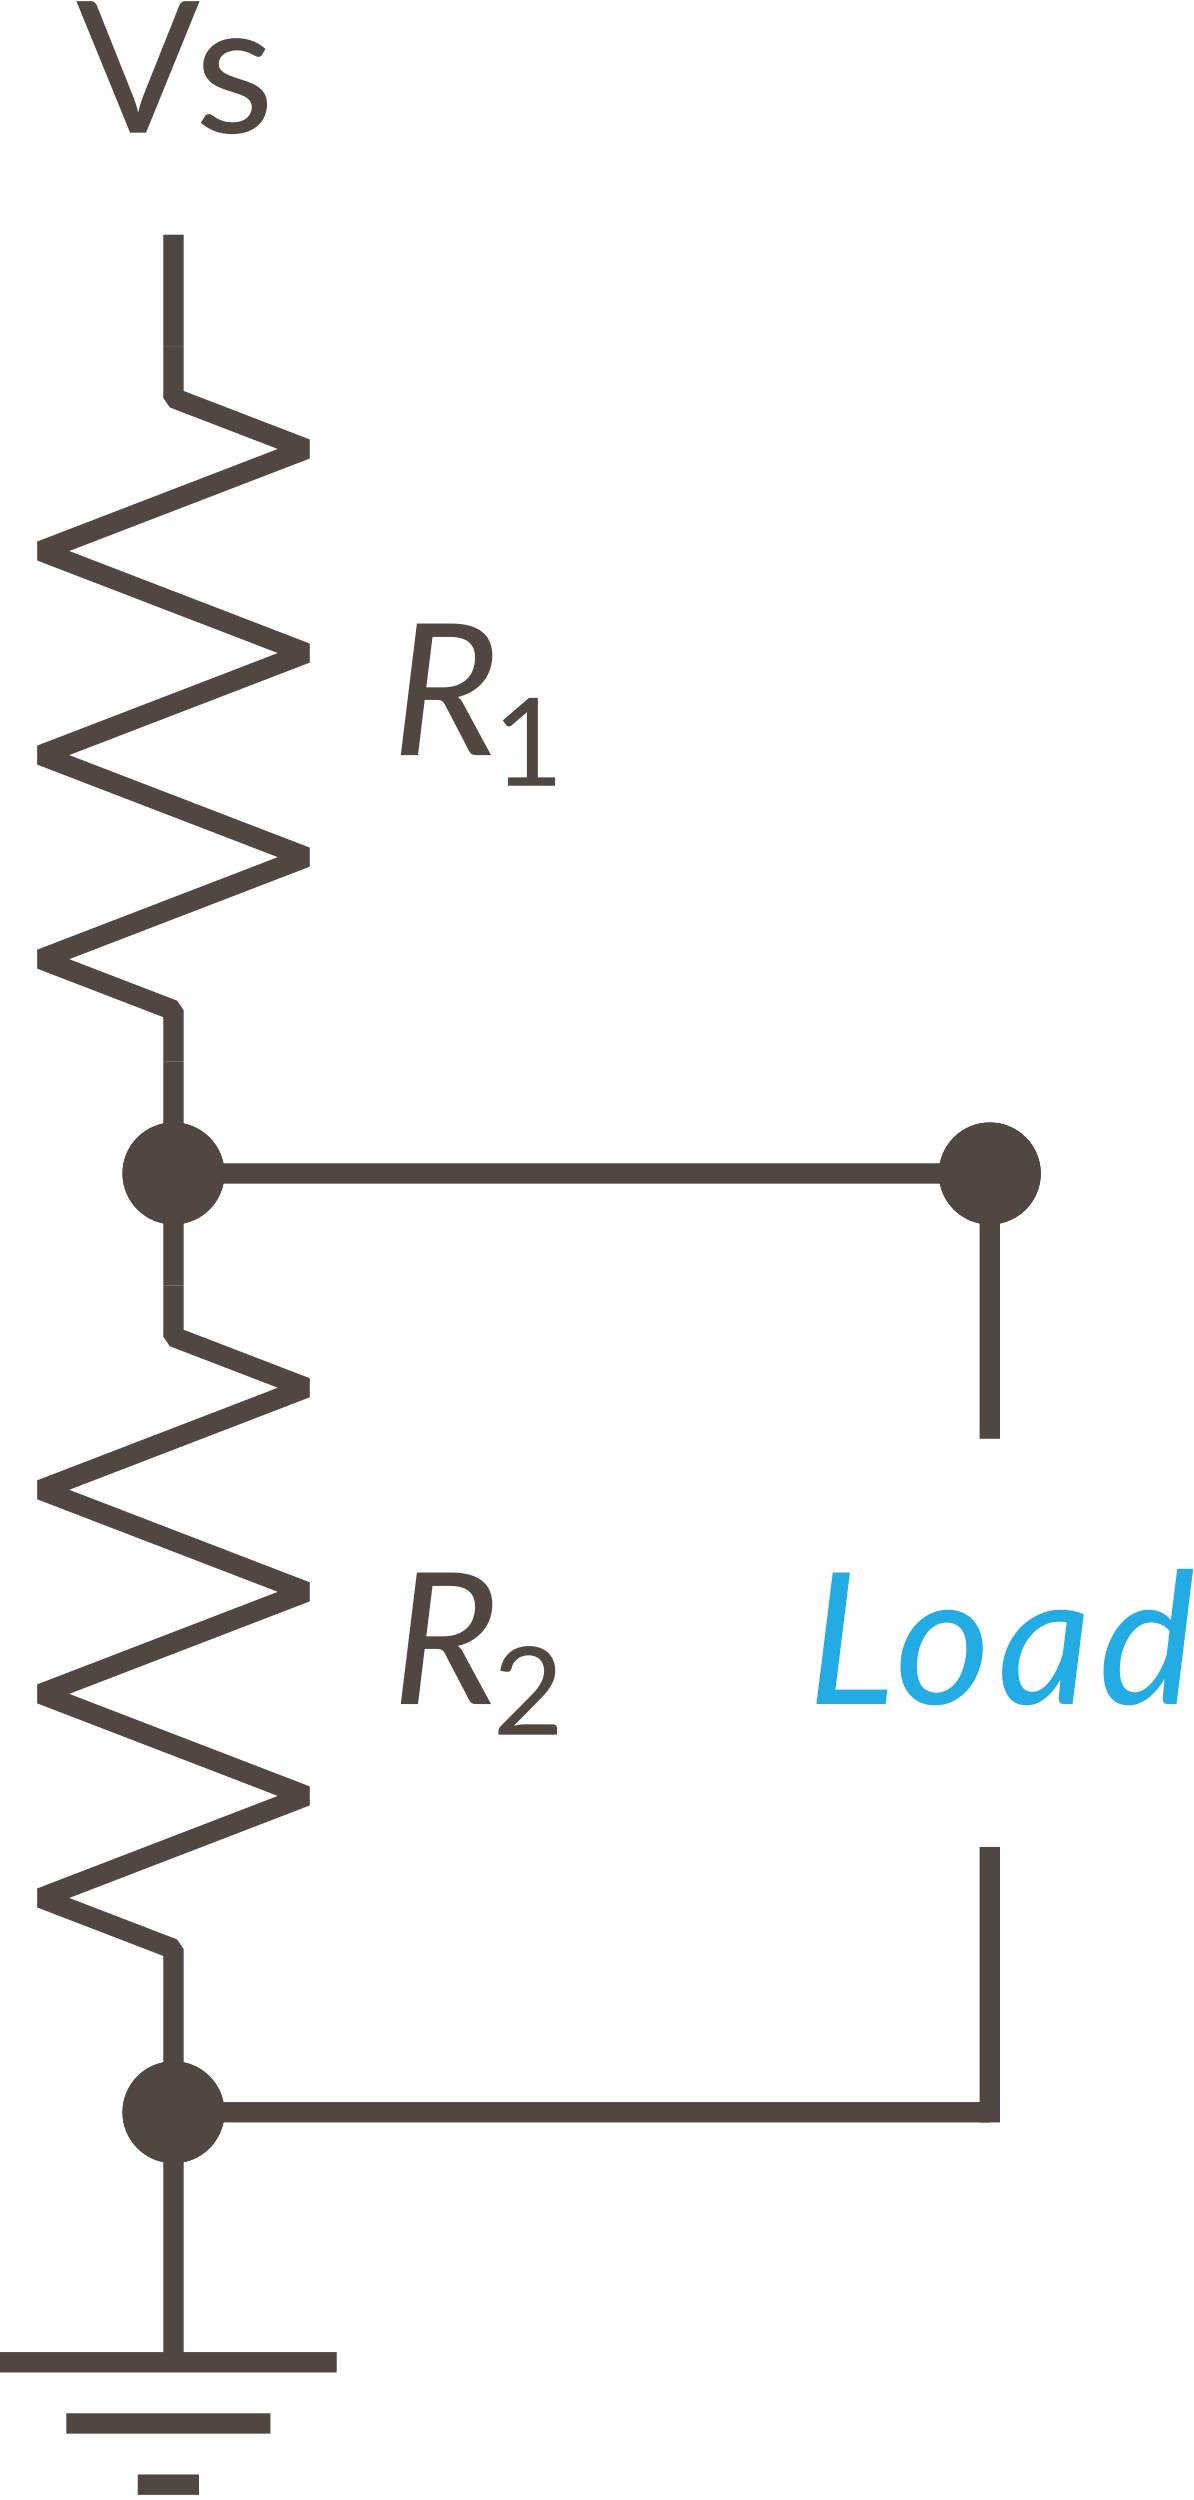
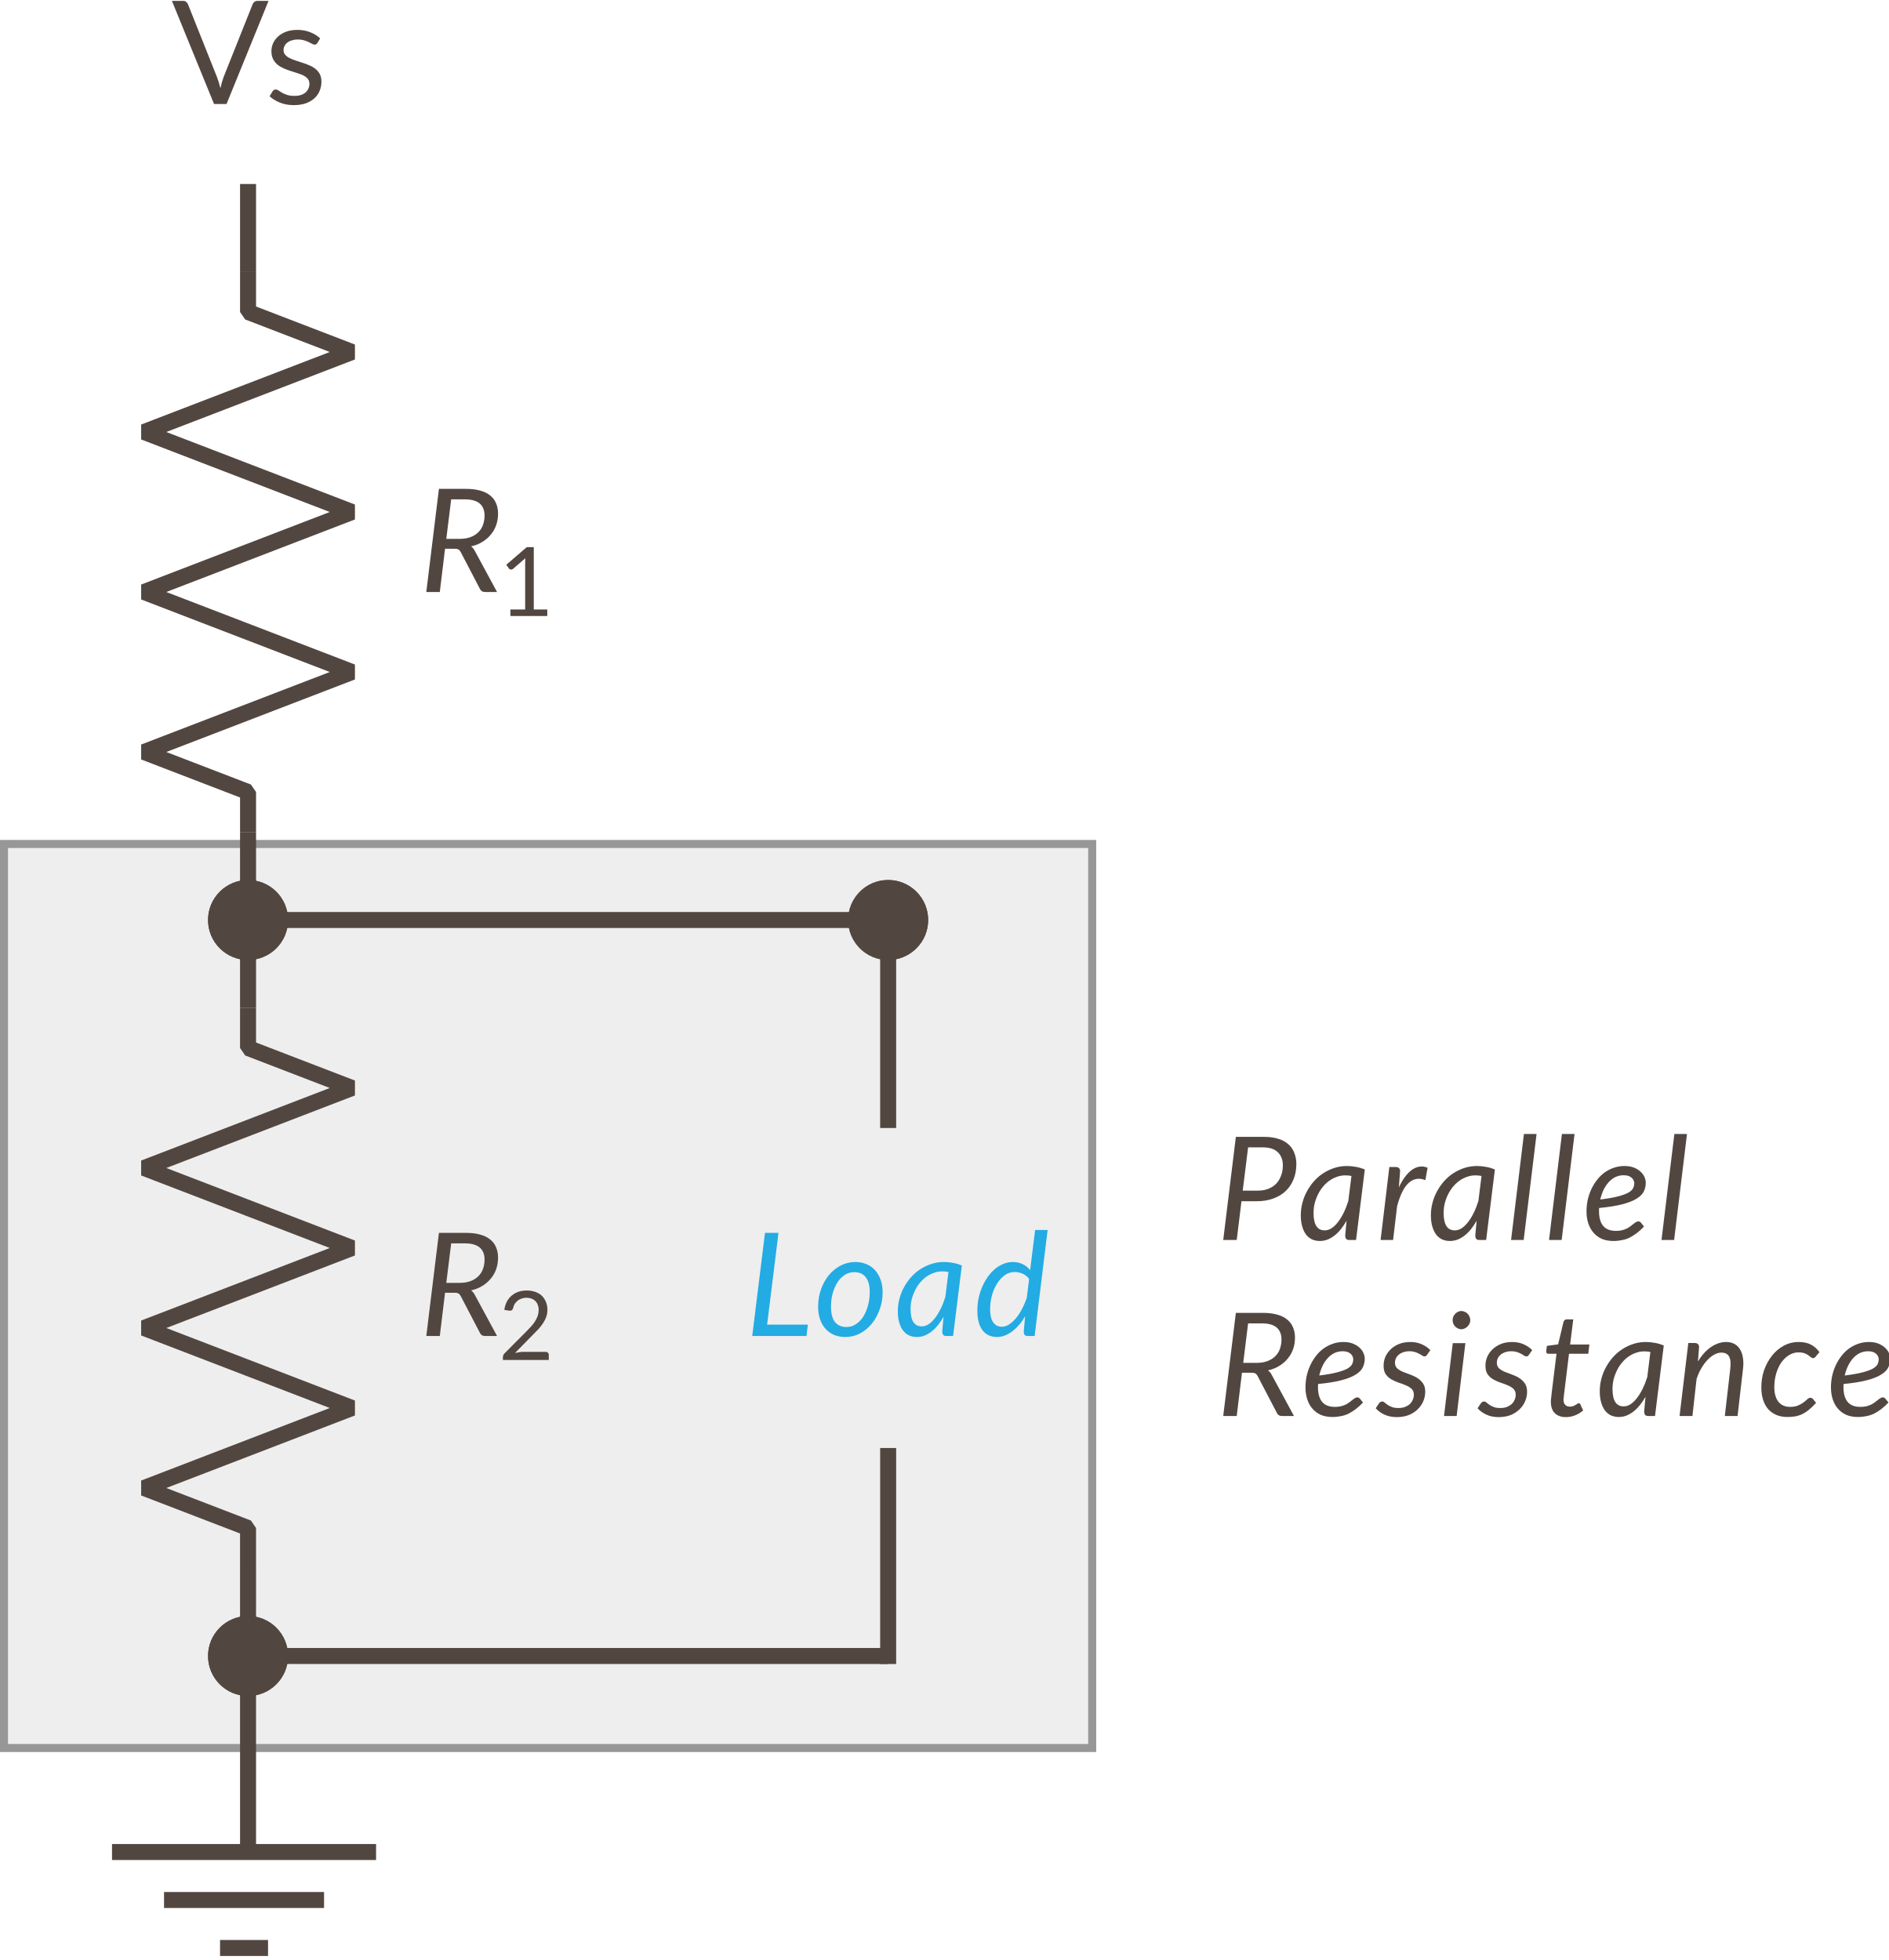
- <svg xmlns="http://www.w3.org/2000/svg" xmlns:xlink="http://www.w3.org/1999/xlink" width="117px" height="245px" viewBox="0 0 117 245" version="1.1">
+ <svg xmlns="http://www.w3.org/2000/svg" xmlns:xlink="http://www.w3.org/1999/xlink" width="236px" height="245px" viewBox="0 0 236 245" version="1.1">
  <defs>
-     <circle id="path-1" cx="97" cy="120" r="5" />
-     <circle id="path-2" cx="17" cy="120" r="5" />
-     <circle id="path-3" cx="17" cy="212" r="5" />
+     <rect id="path-1" x="0" y="110" width="137" height="114" />
+     <circle id="path-2" cx="111" cy="120" r="5" />
+     <circle id="path-3" cx="31" cy="120" r="5" />
+     <circle id="path-4" cx="31" cy="212" r="5" />
  </defs>
  <g id="Page-1" stroke="none" stroke-width="1" fill="none" fill-rule="evenodd">
-     <g id="Desktop-HD" transform="translate(-2638, -927)">
-       <g id="Voltage_Divider_Third_Leg" transform="translate(2638, 922)">
-         <g id="Vout" transform="translate(79, 154)" font-weight="normal" font-family="Lato-Italic, Lato" letter-spacing="0.695" fill="#23ABE3" font-size="18" font-style="italic">
-           <text id="Load">
-             <tspan x="0.137" y="18">Load</tspan>
+     <g id="Desktop-HD" transform="translate(-2624, -927)">
+       <g id="Voltage_Divider_Third_Leg" transform="translate(2624, 922)">
+         <g id="Rectangle">
+           <use fill="#EEEEEE" fill-rule="evenodd" xlink:href="#path-1" />
+           <rect stroke="#979797" stroke-width="1" x="0.5" y="110.5" width="136" height="113" />
+         </g>
+         <g id="Vout" transform="translate(93, 142)" font-weight="normal" font-family="Lato-Italic, Lato" letter-spacing="0.695" font-size="18" font-style="italic">
+           <text id="Load" fill="#23ABE3">
+             <tspan x="0.137" y="30">Load</tspan>
+           </text>
+           <text id="Parallel-Resistance" fill="#524740">
+             <tspan x="59" y="18">Parallel</tspan>
+             <tspan x="59" y="40">Resistance</tspan>
          </text>
        </g>
-         <g id="R1" transform="translate(4, 39)" stroke-width="2" stroke="#524740" stroke-linejoin="bevel">
+         <g id="R1" transform="translate(18, 39)" stroke-width="2" stroke="#524740" stroke-linejoin="bevel">
          <polyline id="Resistor" transform="translate(13, 35) rotate(90) translate(-13, -35) " points="-22 35 -17 35 -12 22 -2 48 8 22 18 48 28 22 38 48 43 35 48 35" />
        </g>
-         <g id="R1-Copy" transform="translate(4, 131)" stroke-width="2" stroke="#524740" stroke-linejoin="bevel">
+         <g id="R1-Copy" transform="translate(18, 131)" stroke-width="2" stroke="#524740" stroke-linejoin="bevel">
          <polyline id="Resistor" transform="translate(13, 35) rotate(-270) translate(-13, -35) " points="-22 35 -17 35 -12 22 -2 48 8 22 18 48 28 22 38 48 43 35 48 35" />
        </g>
-         <g id="R2" transform="translate(38, 154)" font-weight="normal" fill="#524740">
+         <g id="R2" transform="translate(52, 154)" font-weight="normal" fill="#524740">
          <text id="R" font-family="Lato-Italic, Lato" font-size="18" font-style="italic" letter-spacing="0.695">
            <tspan x="0.401" y="18">R</tspan>
          </text>
          <text id="2" font-family="Lato-Regular, Lato" font-size="12" letter-spacing="0.463">
            <tspan x="10.288" y="21">2</tspan>
          </text>
        </g>
-         <g id="R1" transform="translate(38, 61)" font-weight="normal" fill="#524740">
+         <g id="R1" transform="translate(52, 61)" font-weight="normal" fill="#524740">
          <text id="R" font-family="Lato-Italic, Lato" font-size="18" font-style="italic" letter-spacing="0.695">
            <tspan x="0.401" y="18">R</tspan>
          </text>
          <text id="1" font-family="Lato-Regular, Lato" font-size="12" letter-spacing="0.463">
            <tspan x="10.288" y="21">1</tspan>
          </text>
        </g>
-         <path d="M17,28 L17,39" id="Path-5" stroke="#524740" stroke-width="2" />
+         <path d="M31,28 L31,39" id="Path-5" stroke="#524740" stroke-width="2" />
        <text id="Vs" font-family="Lato-Regular, Lato" font-size="18" font-weight="normal" letter-spacing="0.695" fill="#524740">
-           <tspan x="7.436" y="18">Vs</tspan>
+           <tspan x="21.436" y="18">Vs</tspan>
        </text>
        <g id="Oval-2-Copy-14">
-           <use fill="#524740" fill-rule="evenodd" xlink:href="#path-1" />
-           <circle stroke="#524740" stroke-width="2" cx="97" cy="120" r="4" />
+           <use fill="#524740" fill-rule="evenodd" xlink:href="#path-2" />
+           <circle stroke="#524740" stroke-width="2" cx="111" cy="120" r="4" />
        </g>
        <g id="Oval-2-Copy-19">
-           <use fill="#524740" fill-rule="evenodd" xlink:href="#path-2" />
-           <circle stroke="#524740" stroke-width="2" cx="17" cy="120" r="4" />
+           <use fill="#524740" fill-rule="evenodd" xlink:href="#path-3" />
+           <circle stroke="#524740" stroke-width="2" cx="31" cy="120" r="4" />
        </g>
        <g id="Oval-2-Copy-23">
-           <use fill="#524740" fill-rule="evenodd" xlink:href="#path-3" />
-           <circle stroke="#524740" stroke-width="2" cx="17" cy="212" r="4" />
+           <use fill="#524740" fill-rule="evenodd" xlink:href="#path-4" />
+           <circle stroke="#524740" stroke-width="2" cx="31" cy="212" r="4" />
        </g>
-         <path d="M17,212 L17,201" id="Path-15" stroke="#524740" stroke-width="2" />
-         <path d="M16,212 L97,212" id="Path-15-Copy" stroke="#524740" stroke-width="2" />
-         <path d="M17,109 L17,131" id="Path-17" stroke="#524740" stroke-width="2" />
-         <path d="M97,124 L97,146" id="Path-17-Copy" stroke="#524740" stroke-width="2" />
-         <path d="M97,186 L97,213" id="Path-17-Copy-2" stroke="#524740" stroke-width="2" />
-         <path d="M17,120 L93,120" id="Path-18" stroke="#524740" stroke-width="2" />
-         <g id="Ground" transform="translate(16.5, 230.5) rotate(-90) translate(-16.5, -230.5) translate(-2.5, 214)" stroke="#524740" stroke-width="2">
+         <path d="M31,212 L31,201" id="Path-15" stroke="#524740" stroke-width="2" />
+         <path d="M30,212 L111,212" id="Path-15-Copy" stroke="#524740" stroke-width="2" />
+         <path d="M31,109 L31,131" id="Path-17" stroke="#524740" stroke-width="2" />
+         <path d="M111,124 L111,146" id="Path-17-Copy" stroke="#524740" stroke-width="2" />
+         <path d="M111,186 L111,213" id="Path-17-Copy-2" stroke="#524740" stroke-width="2" />
+         <path d="M31,120 L107,120" id="Path-18" stroke="#524740" stroke-width="2" />
+         <g id="Ground" transform="translate(30.5, 230.5) rotate(-90) translate(-30.5, -230.5) translate(11.5, 214)" stroke="#524740" stroke-width="2">
          <path d="M12.5,17 L37.5,17" id="Path-2-Copy" />
          <path d="M7,6.5 L7,26.5" id="Path-4" />
          <path d="M1,13.5 L1,19.5" id="Path-4-Copy" />
          <path d="M13,0 L13,33" id="Path-3-Copy" />
        </g>
      </g>
    </g>
  </g>
</svg>
